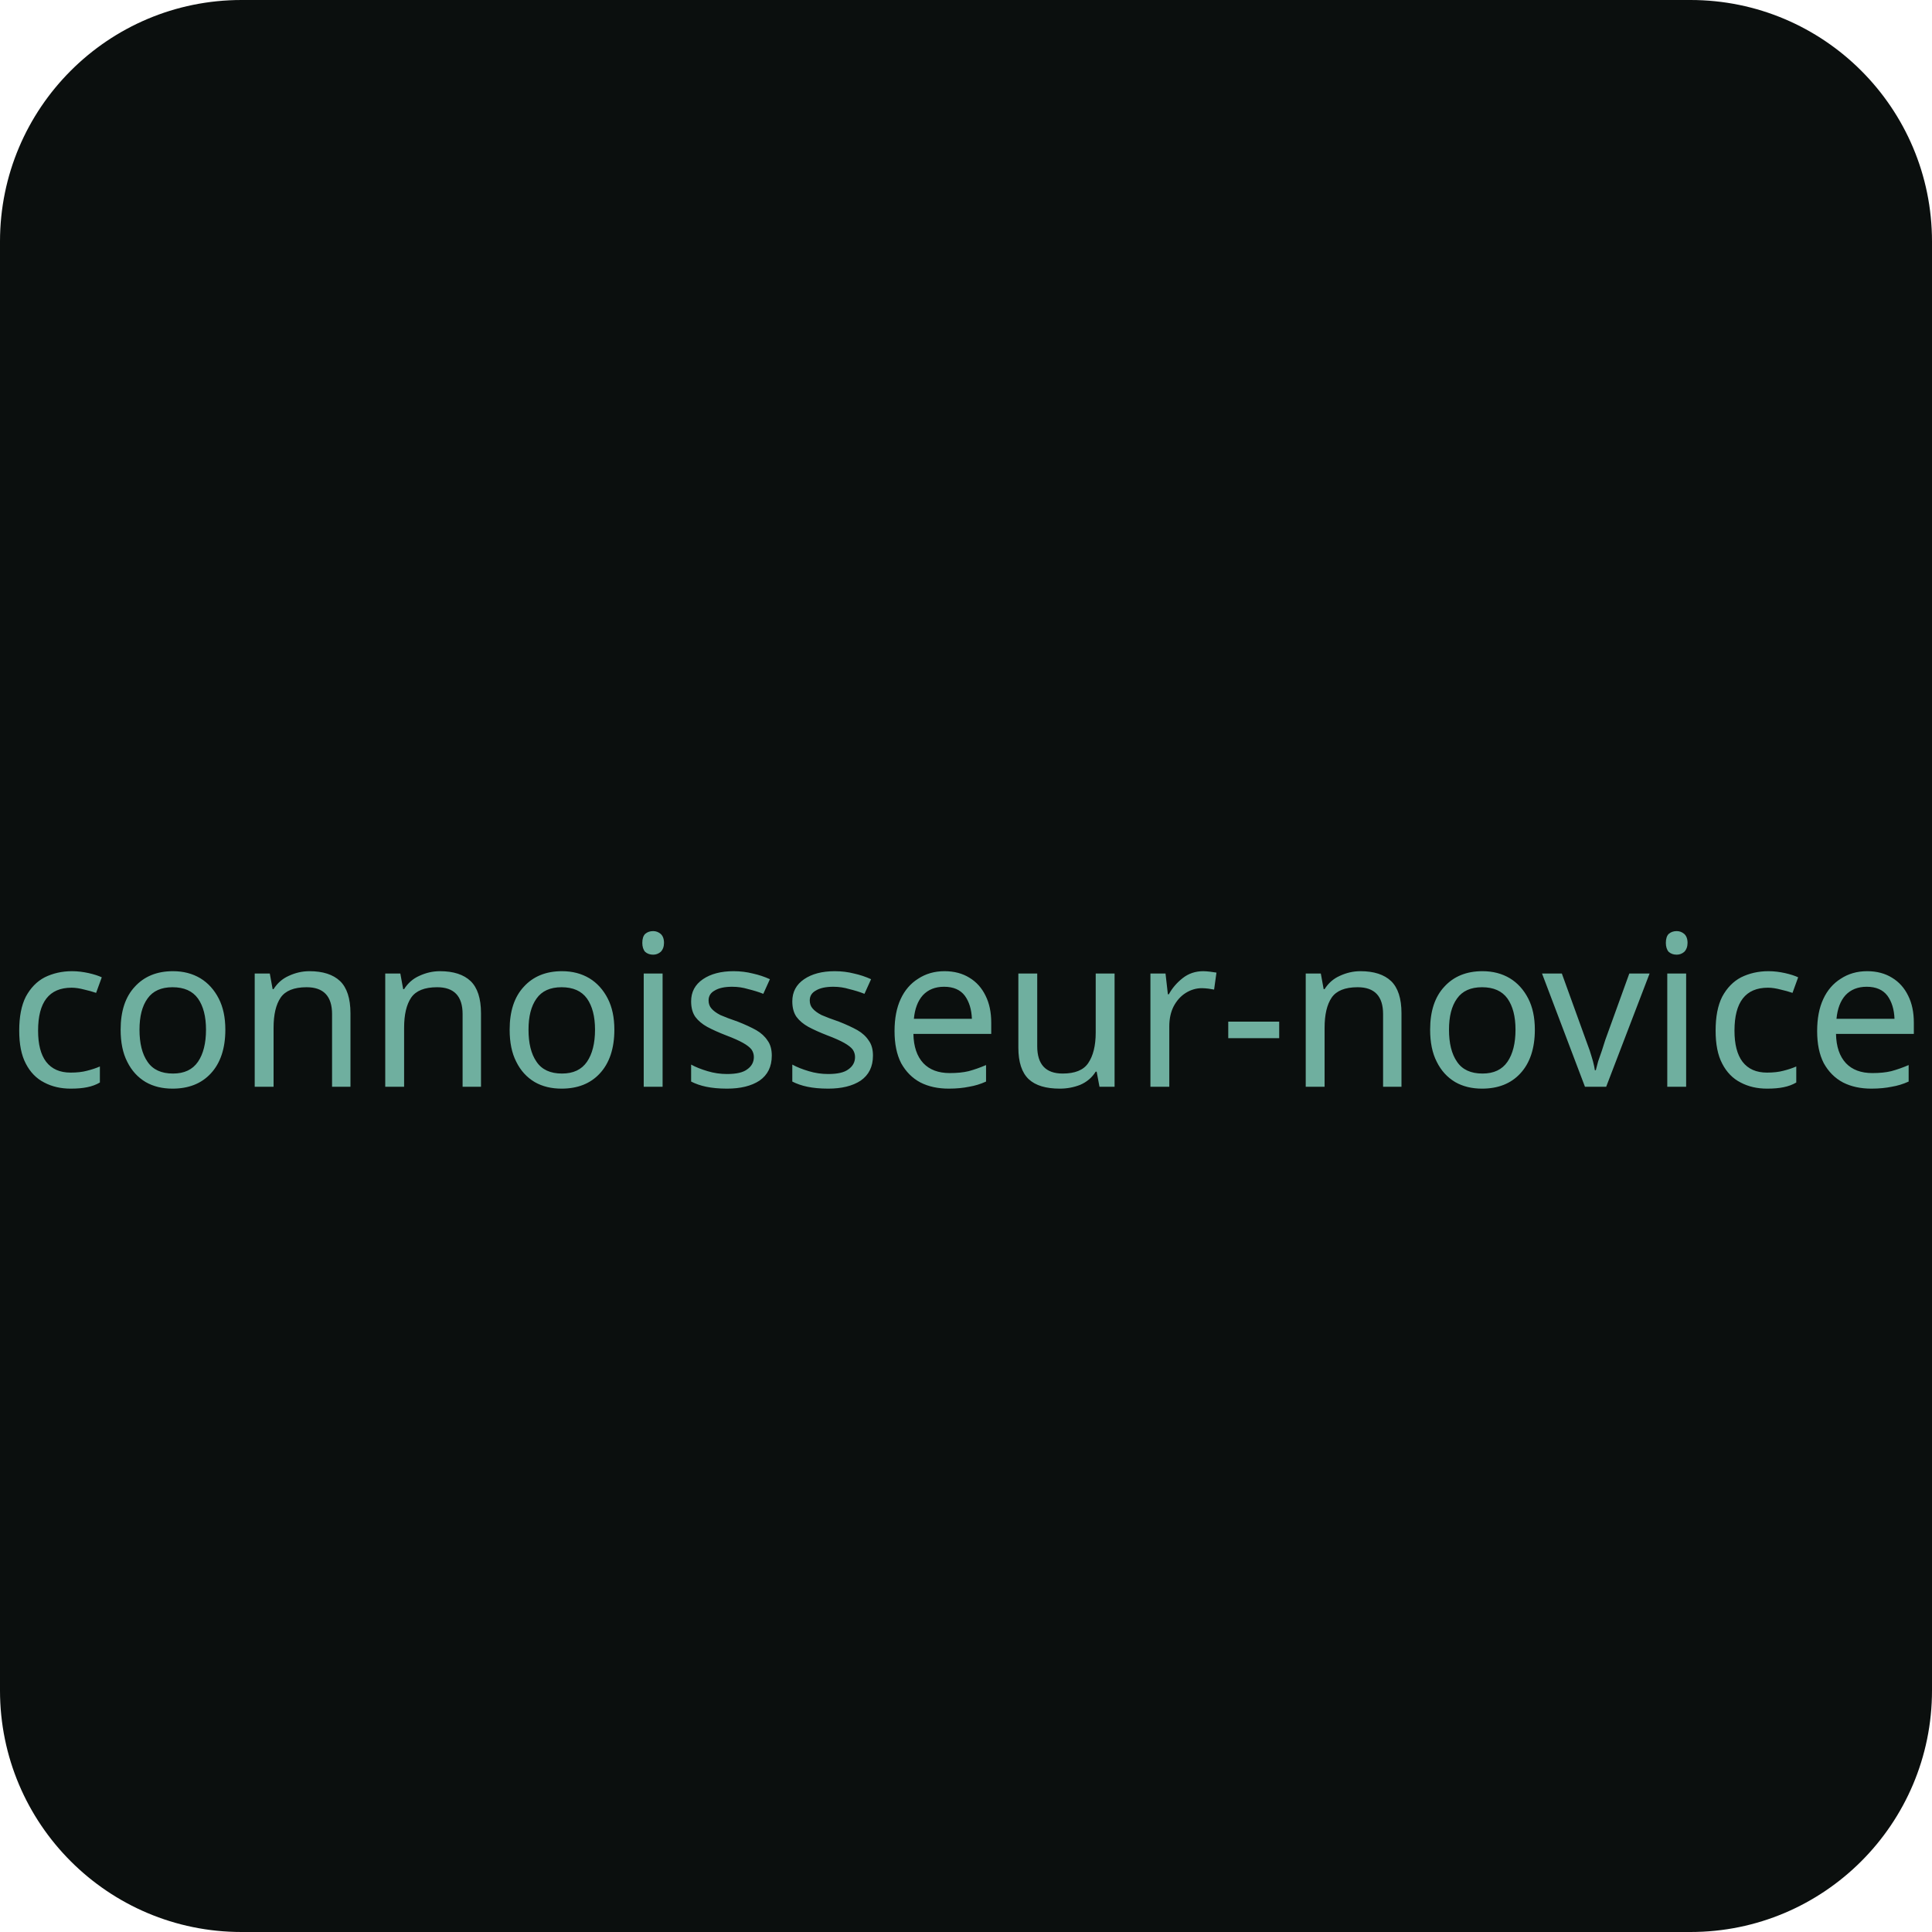
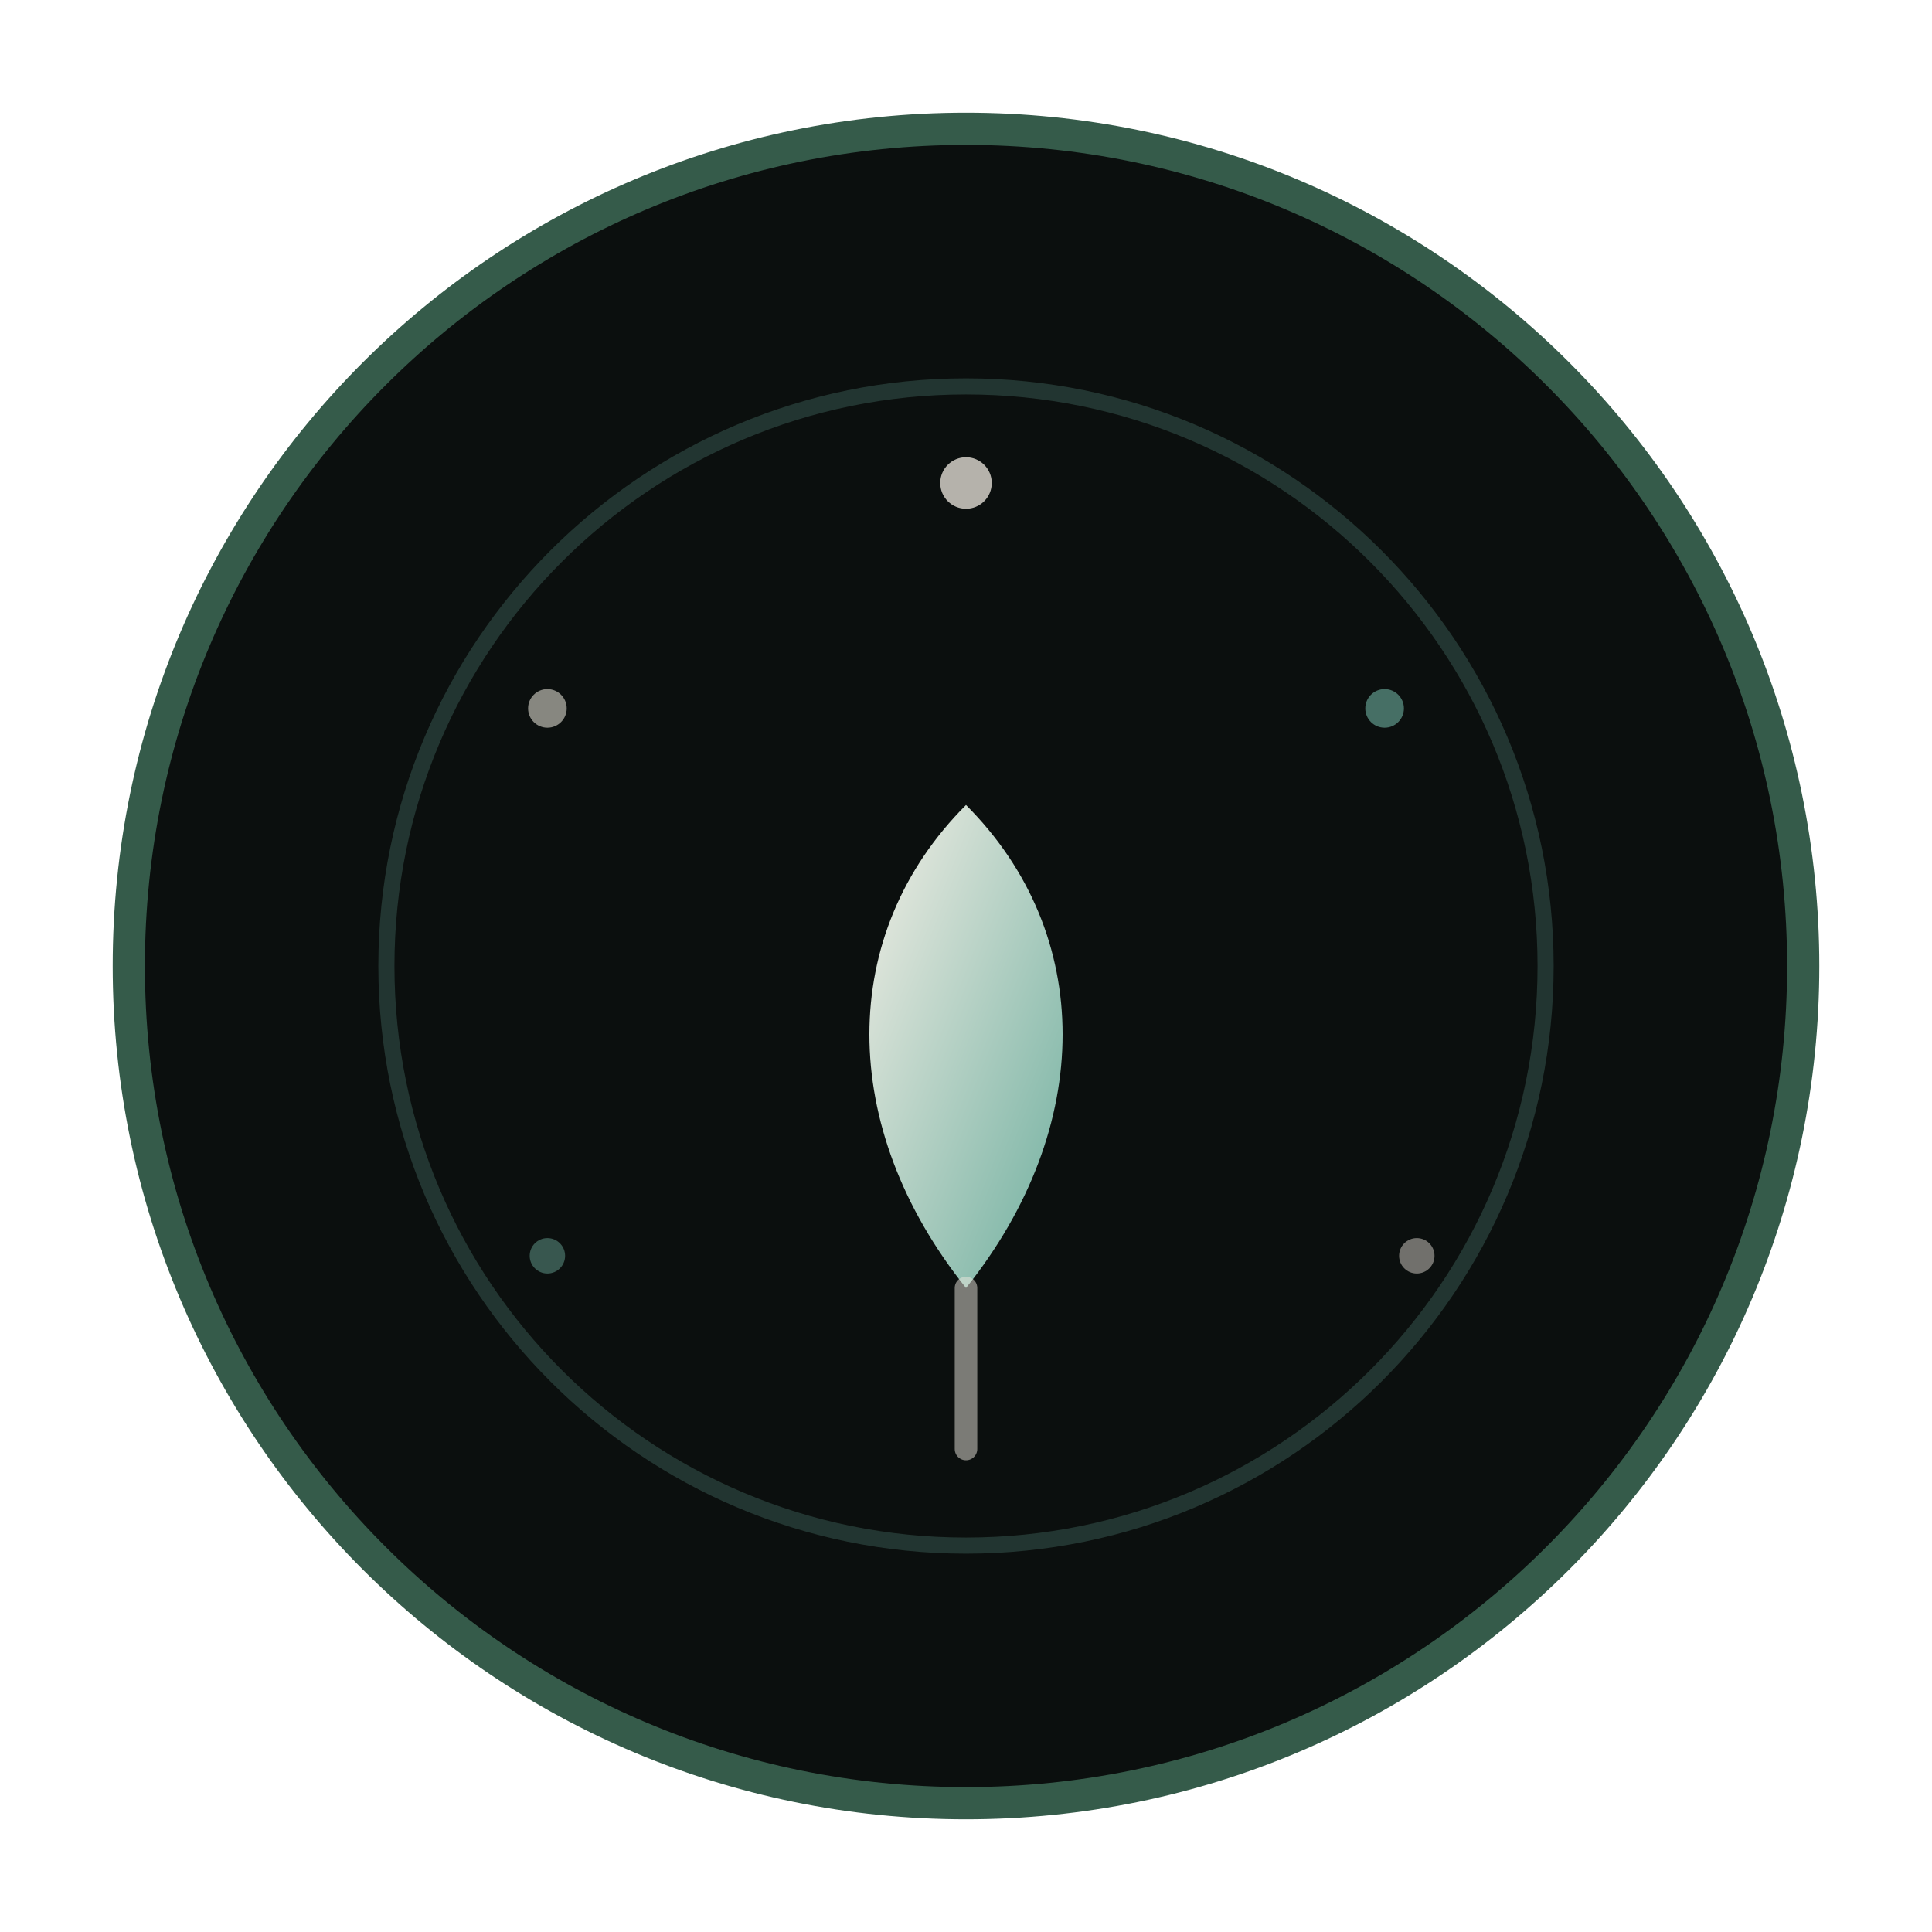
- <svg xmlns="http://www.w3.org/2000/svg" viewBox="0 0 64 64">
-   <rect width="64" height="64" rx="8" fill="#0B0F0E" />
-   <text x="32" y="36" text-anchor="middle" fill="#6FAF9F" font-size="7" font-family="sans-serif">connoisseur-novice</text>
+ <svg xmlns="http://www.w3.org/2000/svg" viewBox="0 0 120 120" fill="none">
+   <defs>
+     <linearGradient id="noviceLeaf" x1="0" y1="0" x2="1" y2="1">
+       <stop offset="0%" stop-color="#F2EEE5" />
+       <stop offset="100%" stop-color="#6FAF9F" />
+     </linearGradient>
+   </defs>
+   <circle cx="60" cy="60" r="52" fill="#0B0F0E" stroke="#355B4A" stroke-width="2" />
+   <circle cx="60" cy="60" r="36" stroke="#6FAF9F" stroke-opacity="0.24" />
+   <circle cx="60" cy="30" r="1.6" fill="#EDE8DE" fill-opacity="0.75" />
+   <circle cx="86" cy="44" r="1.2" fill="#6FAF9F" fill-opacity="0.6" />
+   <circle cx="88" cy="78" r="1.1" fill="#EDE8DE" fill-opacity="0.45" />
+   <circle cx="34" cy="78" r="1.1" fill="#6FAF9F" fill-opacity="0.45" />
+   <circle cx="34" cy="44" r="1.2" fill="#EDE8DE" fill-opacity="0.55" />
+   <path d="M60 80     C52 70 52 58 60 50     C68 58 68 70 60 80Z" fill="url(#noviceLeaf)" />
+   <line x1="60" y1="80" x2="60" y2="90" stroke="#EDE8DE" stroke-opacity="0.5" stroke-width="1.4" stroke-linecap="round" />
</svg>
